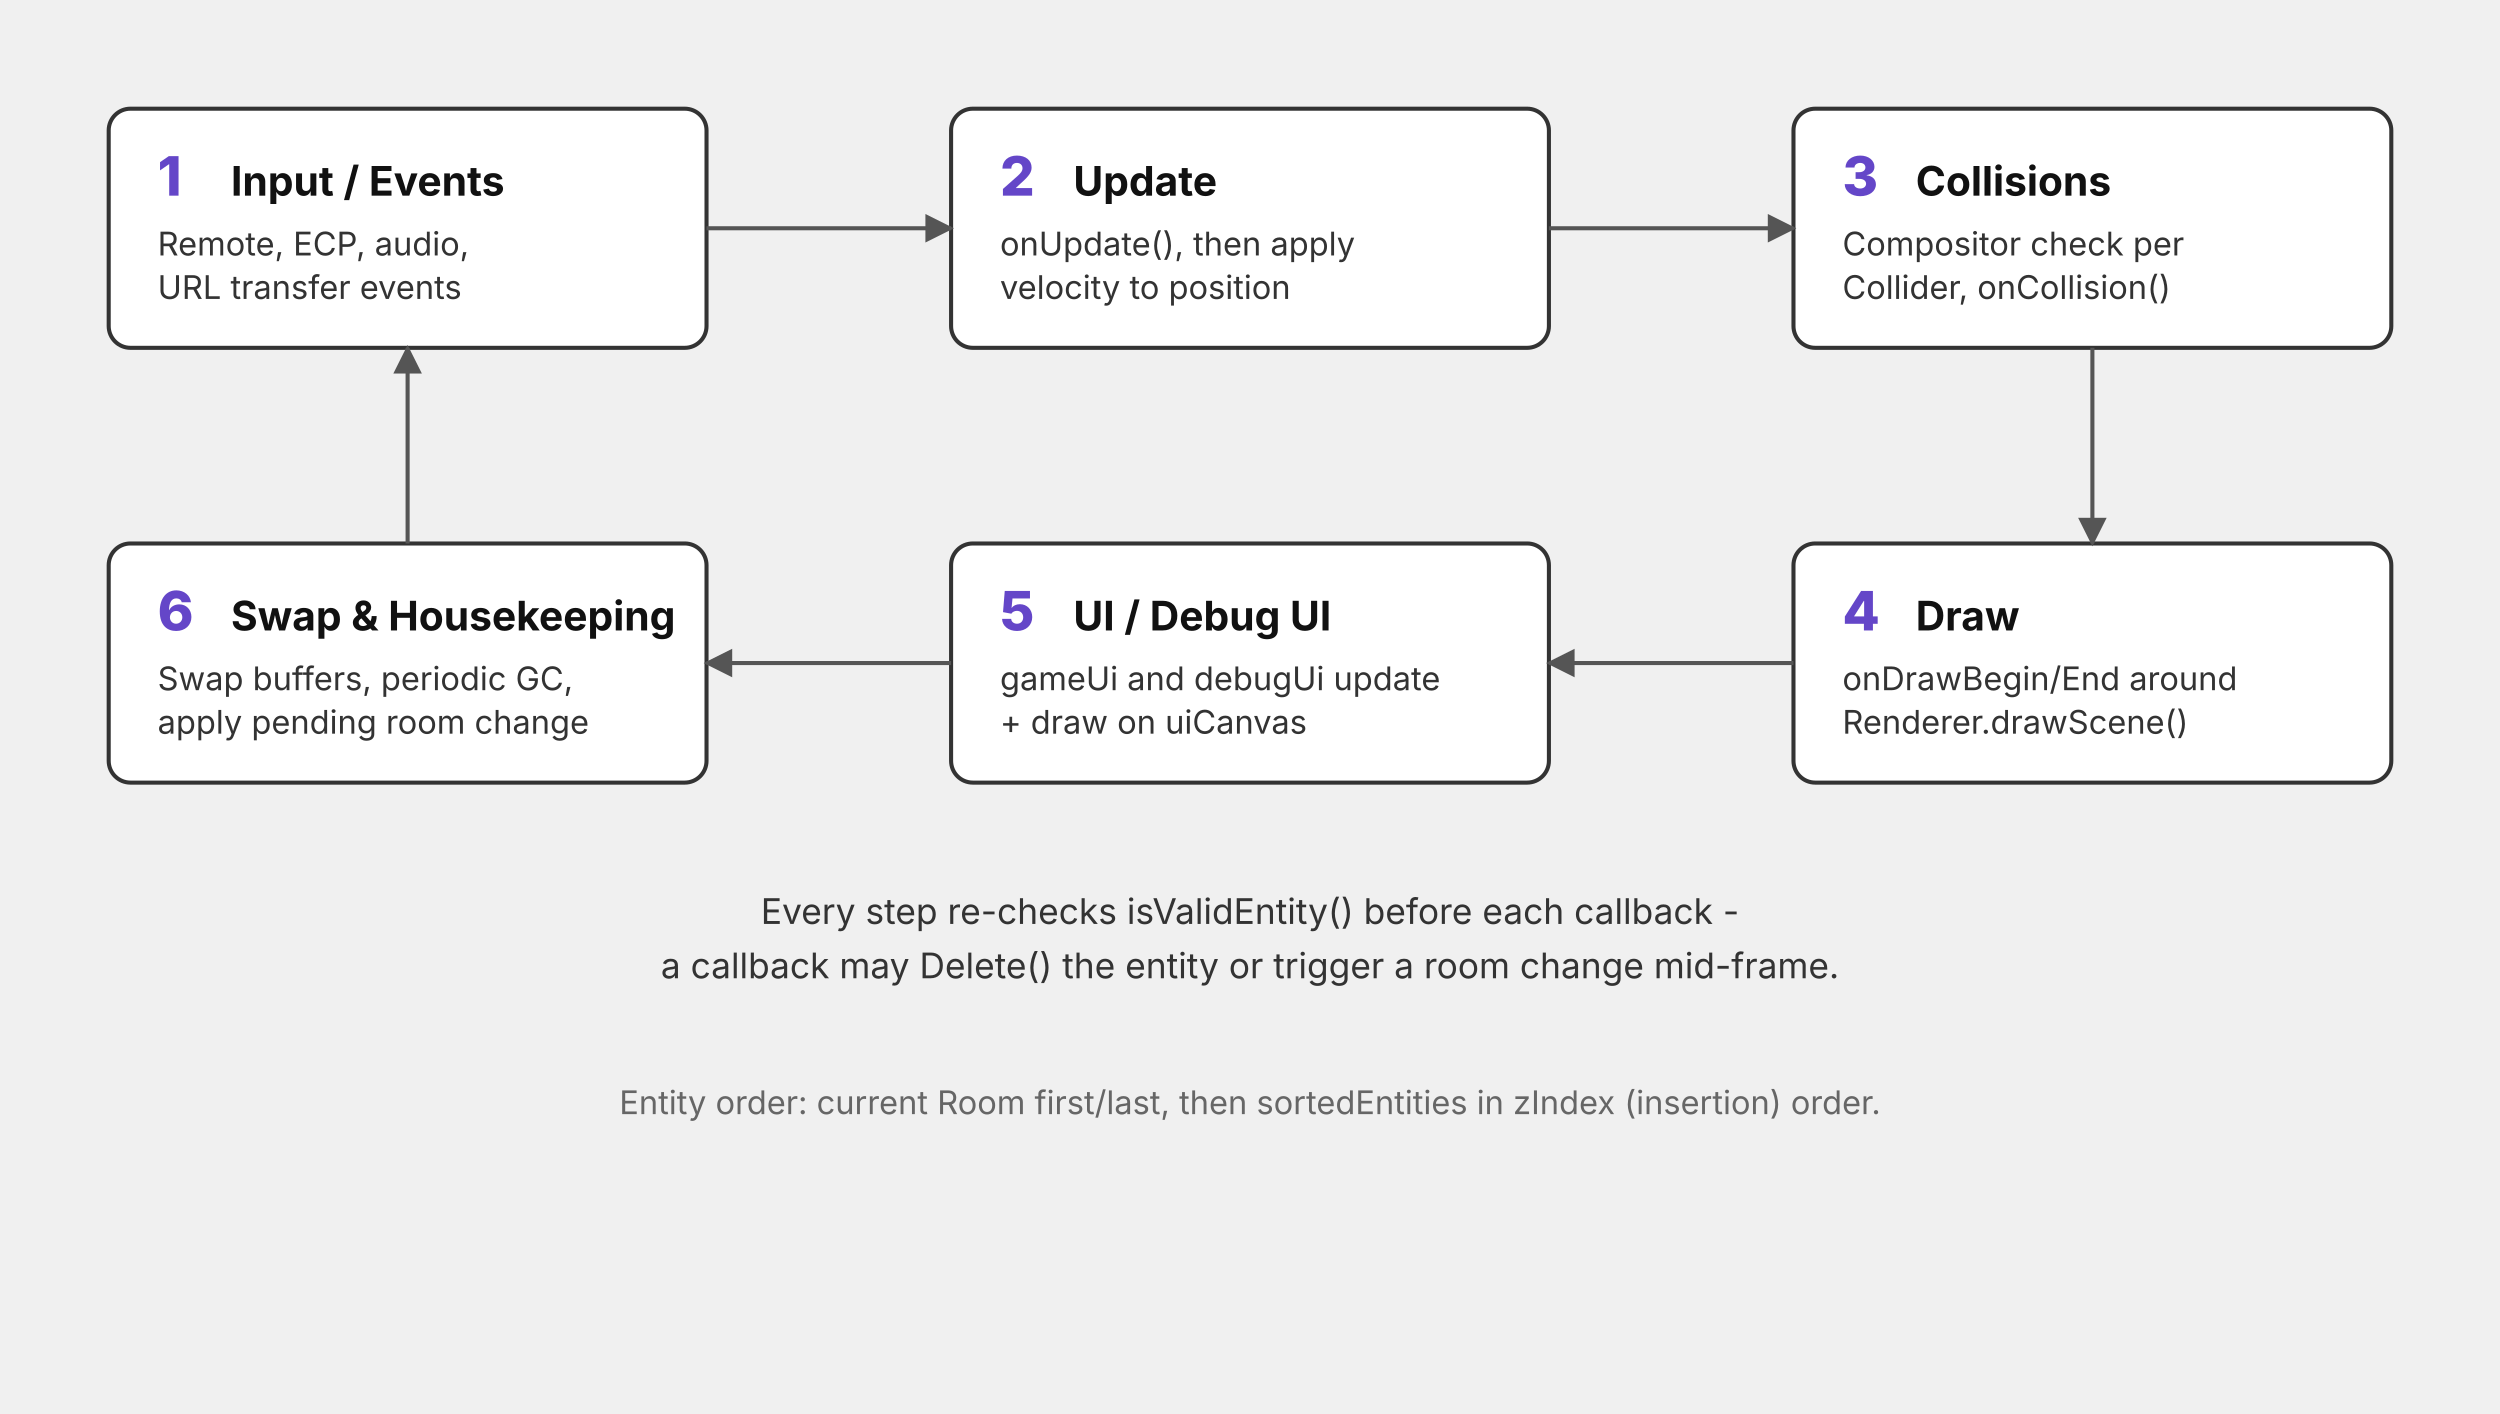
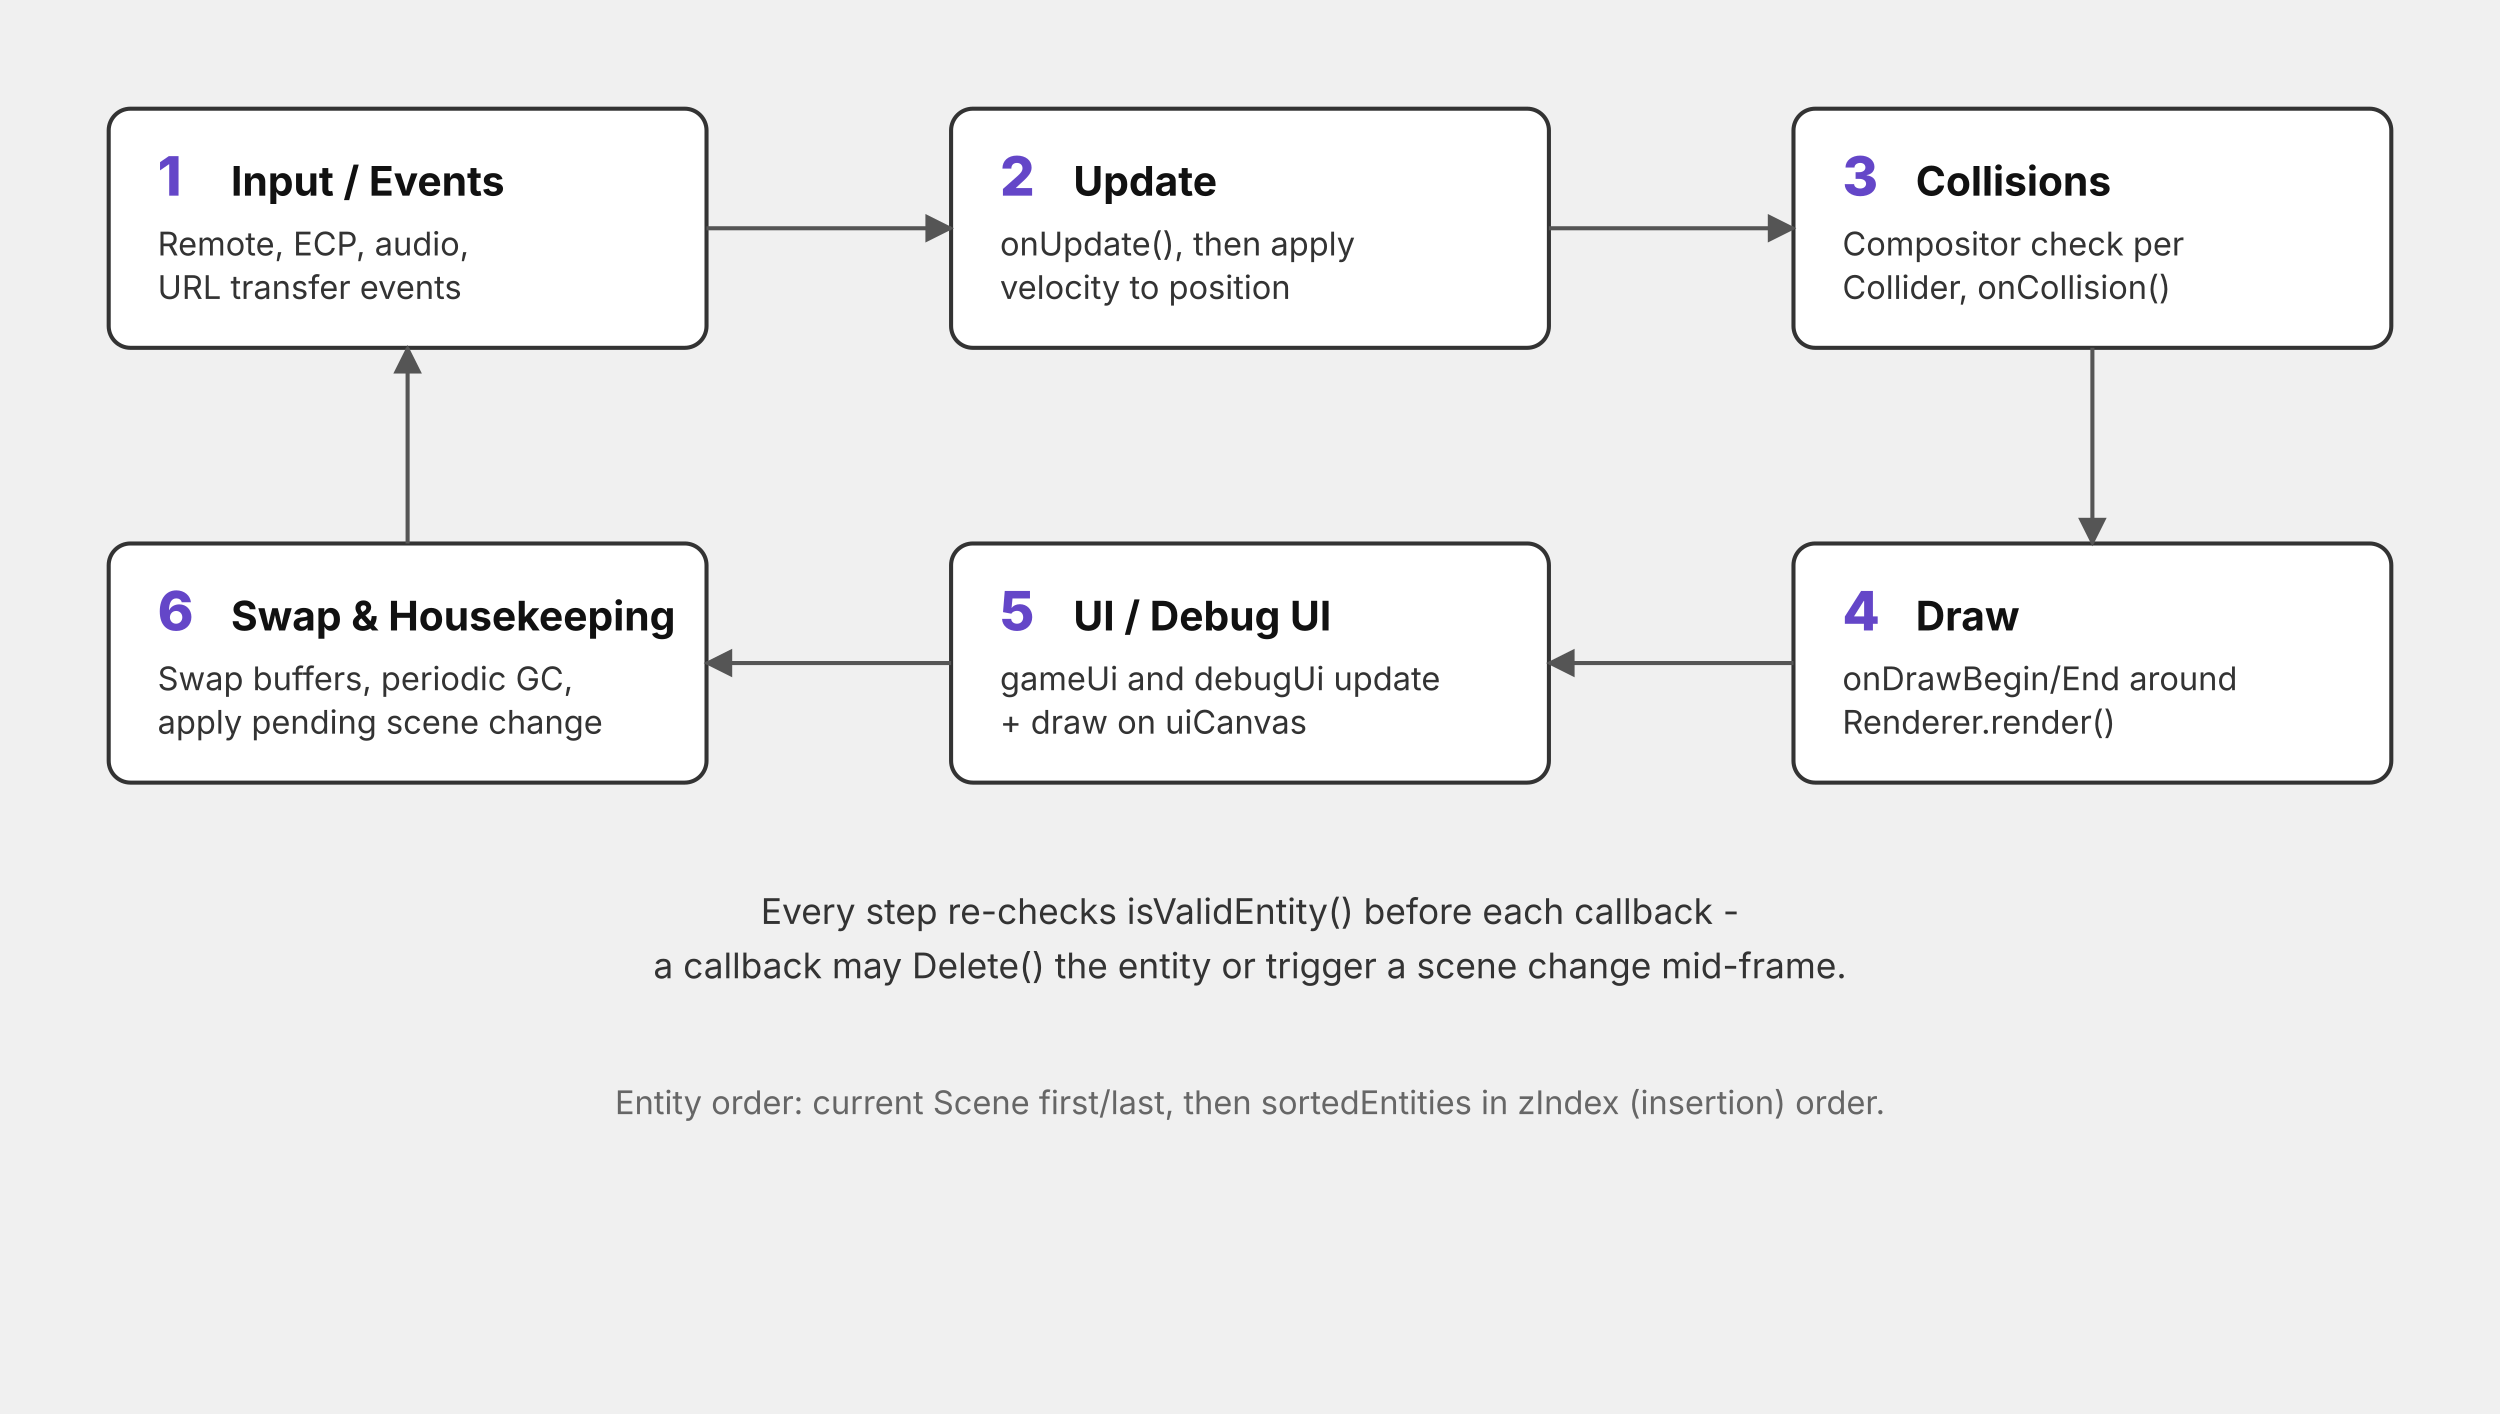
<svg xmlns="http://www.w3.org/2000/svg" viewBox="0 0 920 520" font-family="Inter, Helvetica, Arial, sans-serif">
  <defs>
    <marker id="arrow2" viewBox="0 0 10 10" refX="9" refY="5" markerWidth="7" markerHeight="7" orient="auto-start-reverse">
      <path d="M 0 0 L 10 5 L 0 10 z" fill="#555" />
    </marker>
  </defs>
  <style>
    .step { fill: #fff; stroke: #333; stroke-width: 1.5; rx: 8; }
    .num { font-size: 20px; font-weight: 800; fill: #6446c8; }
    .title { font-size: 15px; font-weight: 700; fill: #111; }
    .label { font-size: 12px; fill: #333; }
    path.arrow { stroke: #555; stroke-width: 1.5; fill: none; marker-end: url(#arrow2); }
  </style>
  <rect x="40" y="40" width="220" height="88" class="step" />
  <text x="58" y="72" class="num">1</text>
  <text x="85" y="72" class="title">Input / Events</text>
  <text x="58" y="94" class="label">Remote, ECP, audio,</text>
  <text x="58" y="110" class="label">URL transfer events</text>
  <rect x="350" y="40" width="220" height="88" class="step" />
  <text x="368" y="72" class="num">2</text>
  <text x="395" y="72" class="title">Update</text>
  <text x="368" y="94" class="label">onUpdate(), then apply</text>
  <text x="368" y="110" class="label">velocity to position</text>
  <rect x="660" y="40" width="220" height="88" class="step" />
  <text x="678" y="72" class="num">3</text>
  <text x="705" y="72" class="title">Collisions</text>
  <text x="678" y="94" class="label">Compositor check per</text>
  <text x="678" y="110" class="label">Collider, onCollision()</text>
  <rect x="660" y="200" width="220" height="88" class="step" />
  <text x="678" y="232" class="num">4</text>
  <text x="705" y="232" class="title">Draw</text>
  <text x="678" y="254" class="label">onDrawBegin/End around</text>
-   <text x="678" y="270" class="label">Renderer.drawScene()</text>
+   <text x="678" y="270" class="label">Renderer.render()</text>
  <rect x="350" y="200" width="220" height="88" class="step" />
  <text x="368" y="232" class="num">5</text>
  <text x="395" y="232" class="title">UI / Debug UI</text>
  <text x="368" y="254" class="label">gameUi and debugUi update</text>
  <text x="368" y="270" class="label">+ draw on uiCanvas</text>
  <rect x="40" y="200" width="220" height="88" class="step" />
  <text x="58" y="232" class="num">6</text>
  <text x="85" y="232" class="title">Swap &amp; Housekeeping</text>
  <text x="58" y="254" class="label">Swap buffers, periodic GC,</text>
-   <text x="58" y="270" class="label">apply pending room change</text>
+   <text x="58" y="270" class="label">apply pending scene change</text>
  <path class="arrow" d="M 260 84 L 350 84" />
  <path class="arrow" d="M 570 84 L 660 84" />
  <path class="arrow" d="M 770 128 L 770 200" />
  <path class="arrow" d="M 660 244 L 570 244" />
  <path class="arrow" d="M 350 244 L 260 244" />
  <path class="arrow" d="M 150 200 L 150 128" />
  <text x="460" y="340" text-anchor="middle" font-size="13" fill="#333">Every step re-checks isValidEntity() before each callback -</text>
-   <text x="460" y="360" text-anchor="middle" font-size="13" fill="#333">a callback may Delete() the entity or trigger a room change mid-frame.</text>
-   <text x="460" y="410" text-anchor="middle" font-size="12" fill="#666">Entity order: current Room first/last, then sortedEntities in zIndex (insertion) order.</text>
+   <text x="460" y="360" text-anchor="middle" font-size="13" fill="#333">a callback may Delete() the entity or trigger a scene change mid-frame.</text>
+   <text x="460" y="410" text-anchor="middle" font-size="12" fill="#666">Entity order: current Scene first/last, then sortedEntities in zIndex (insertion) order.</text>
</svg>
